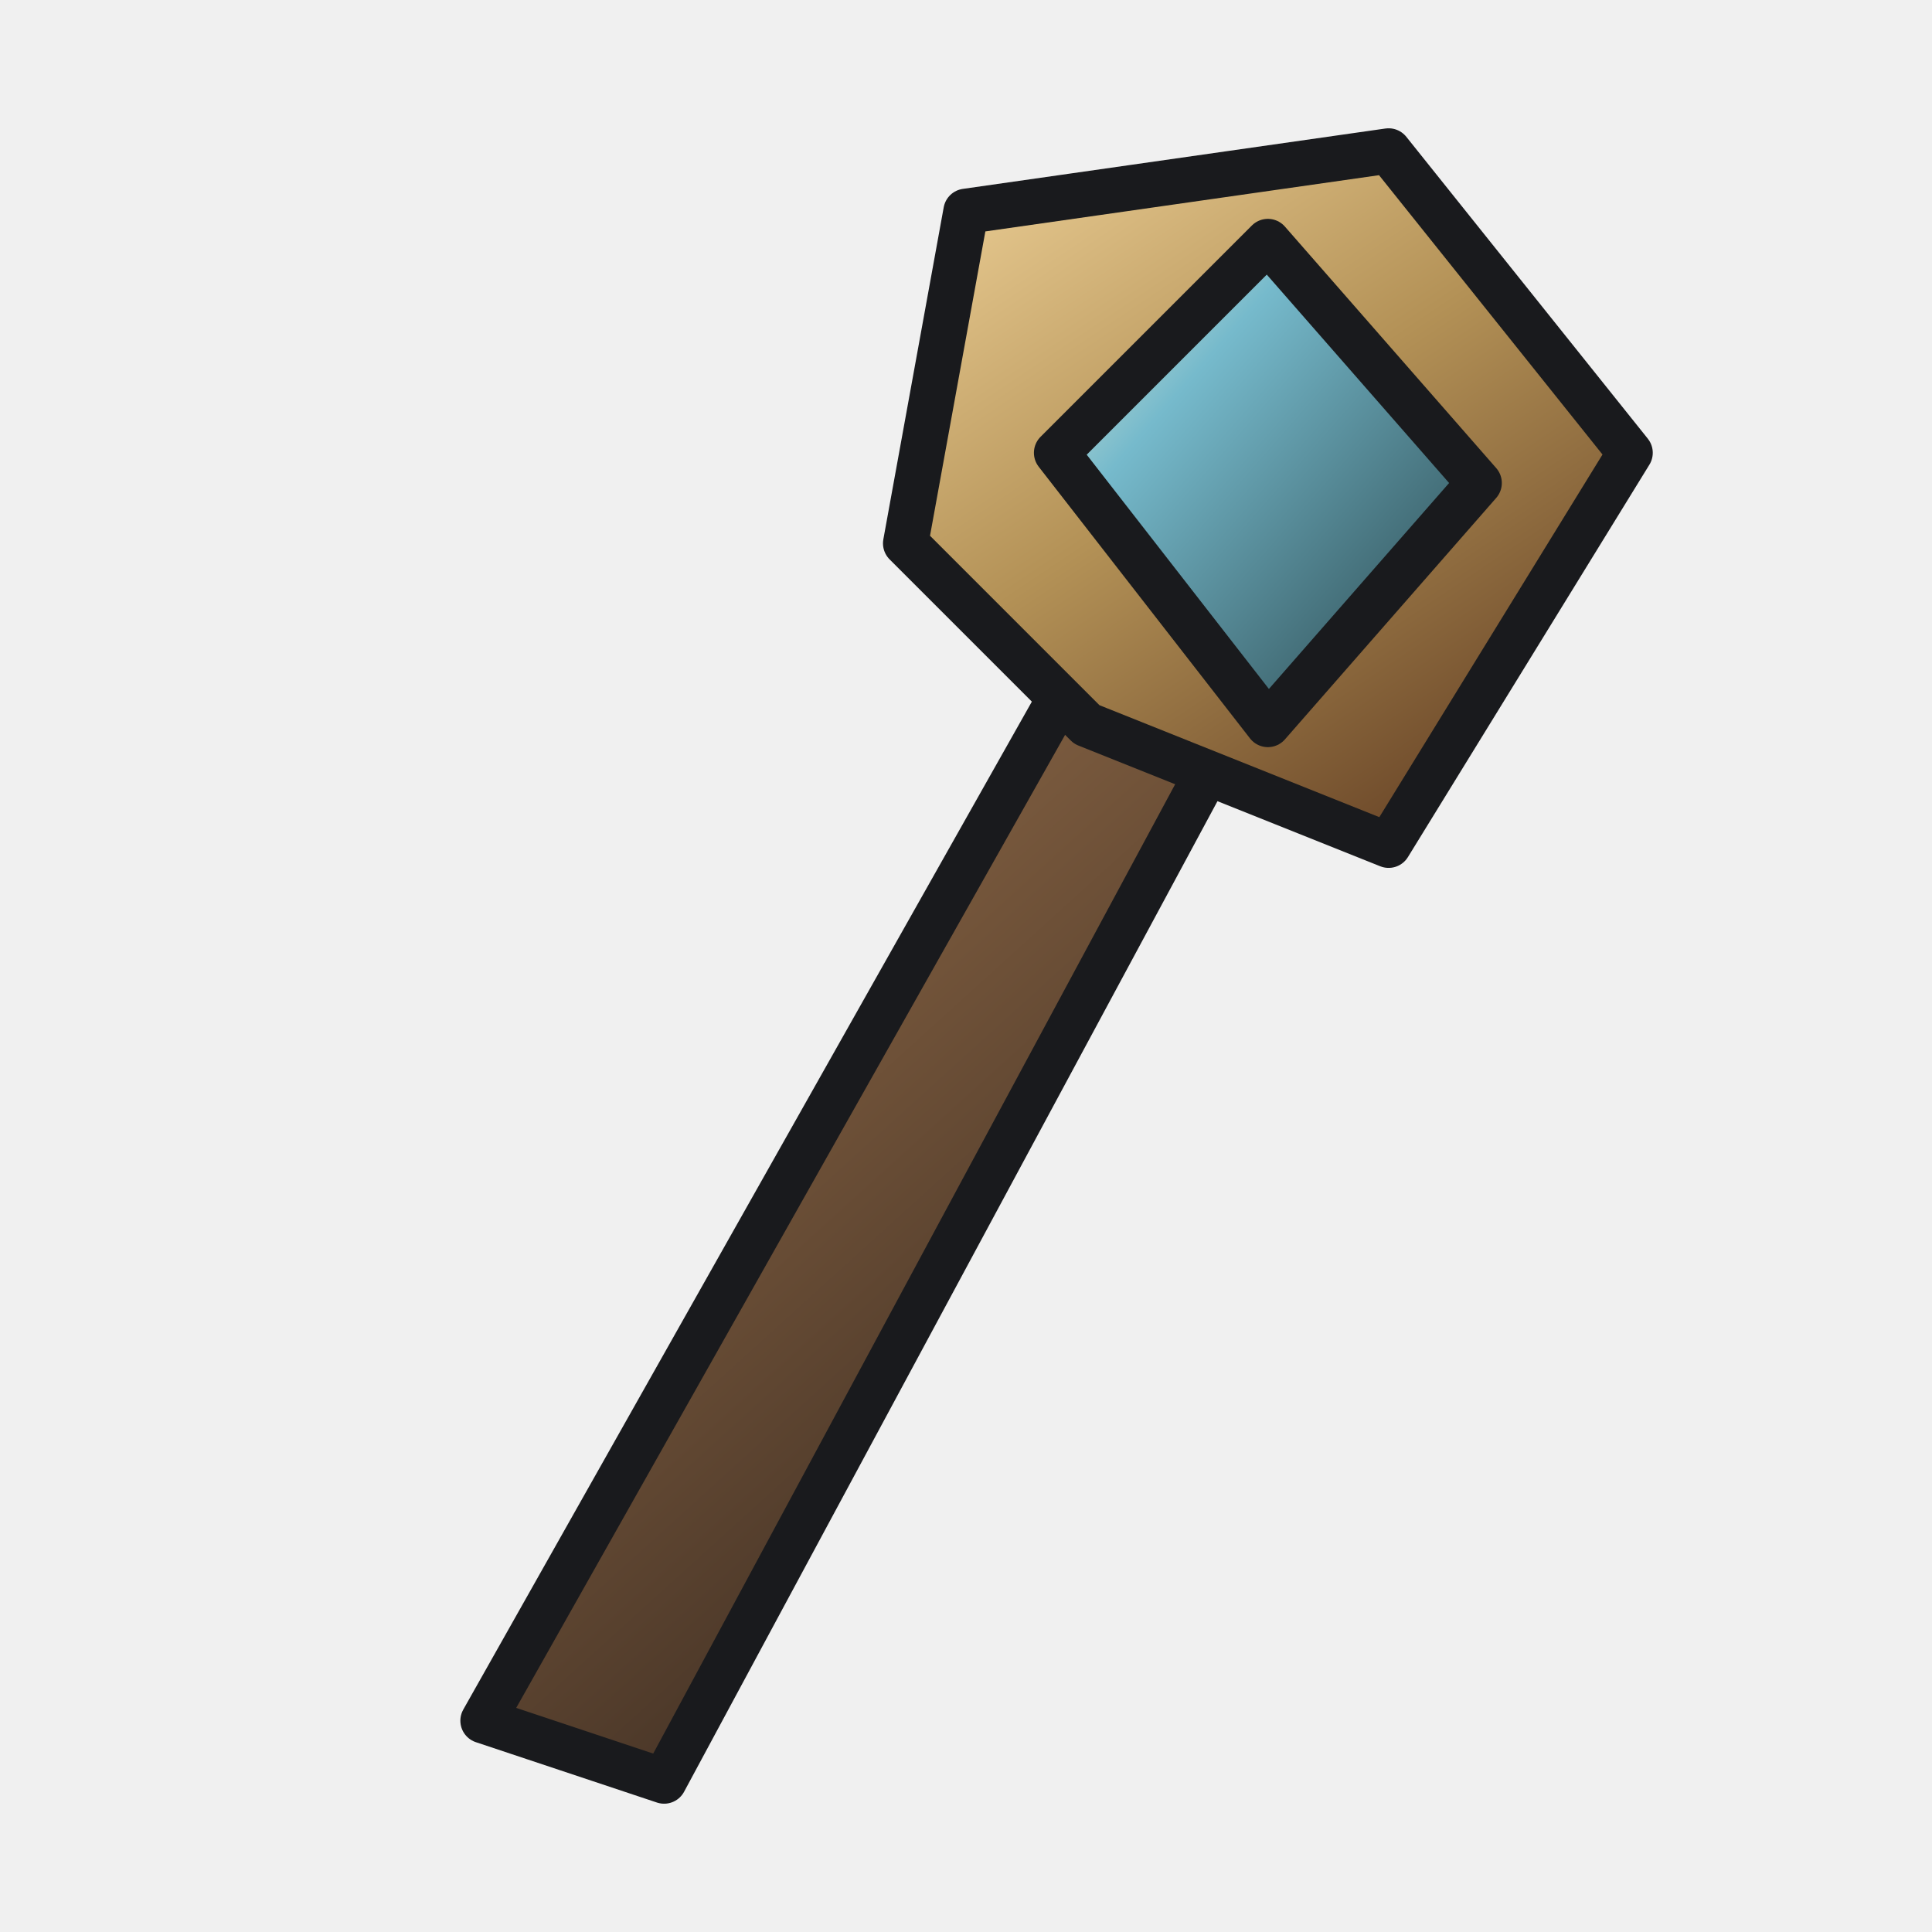
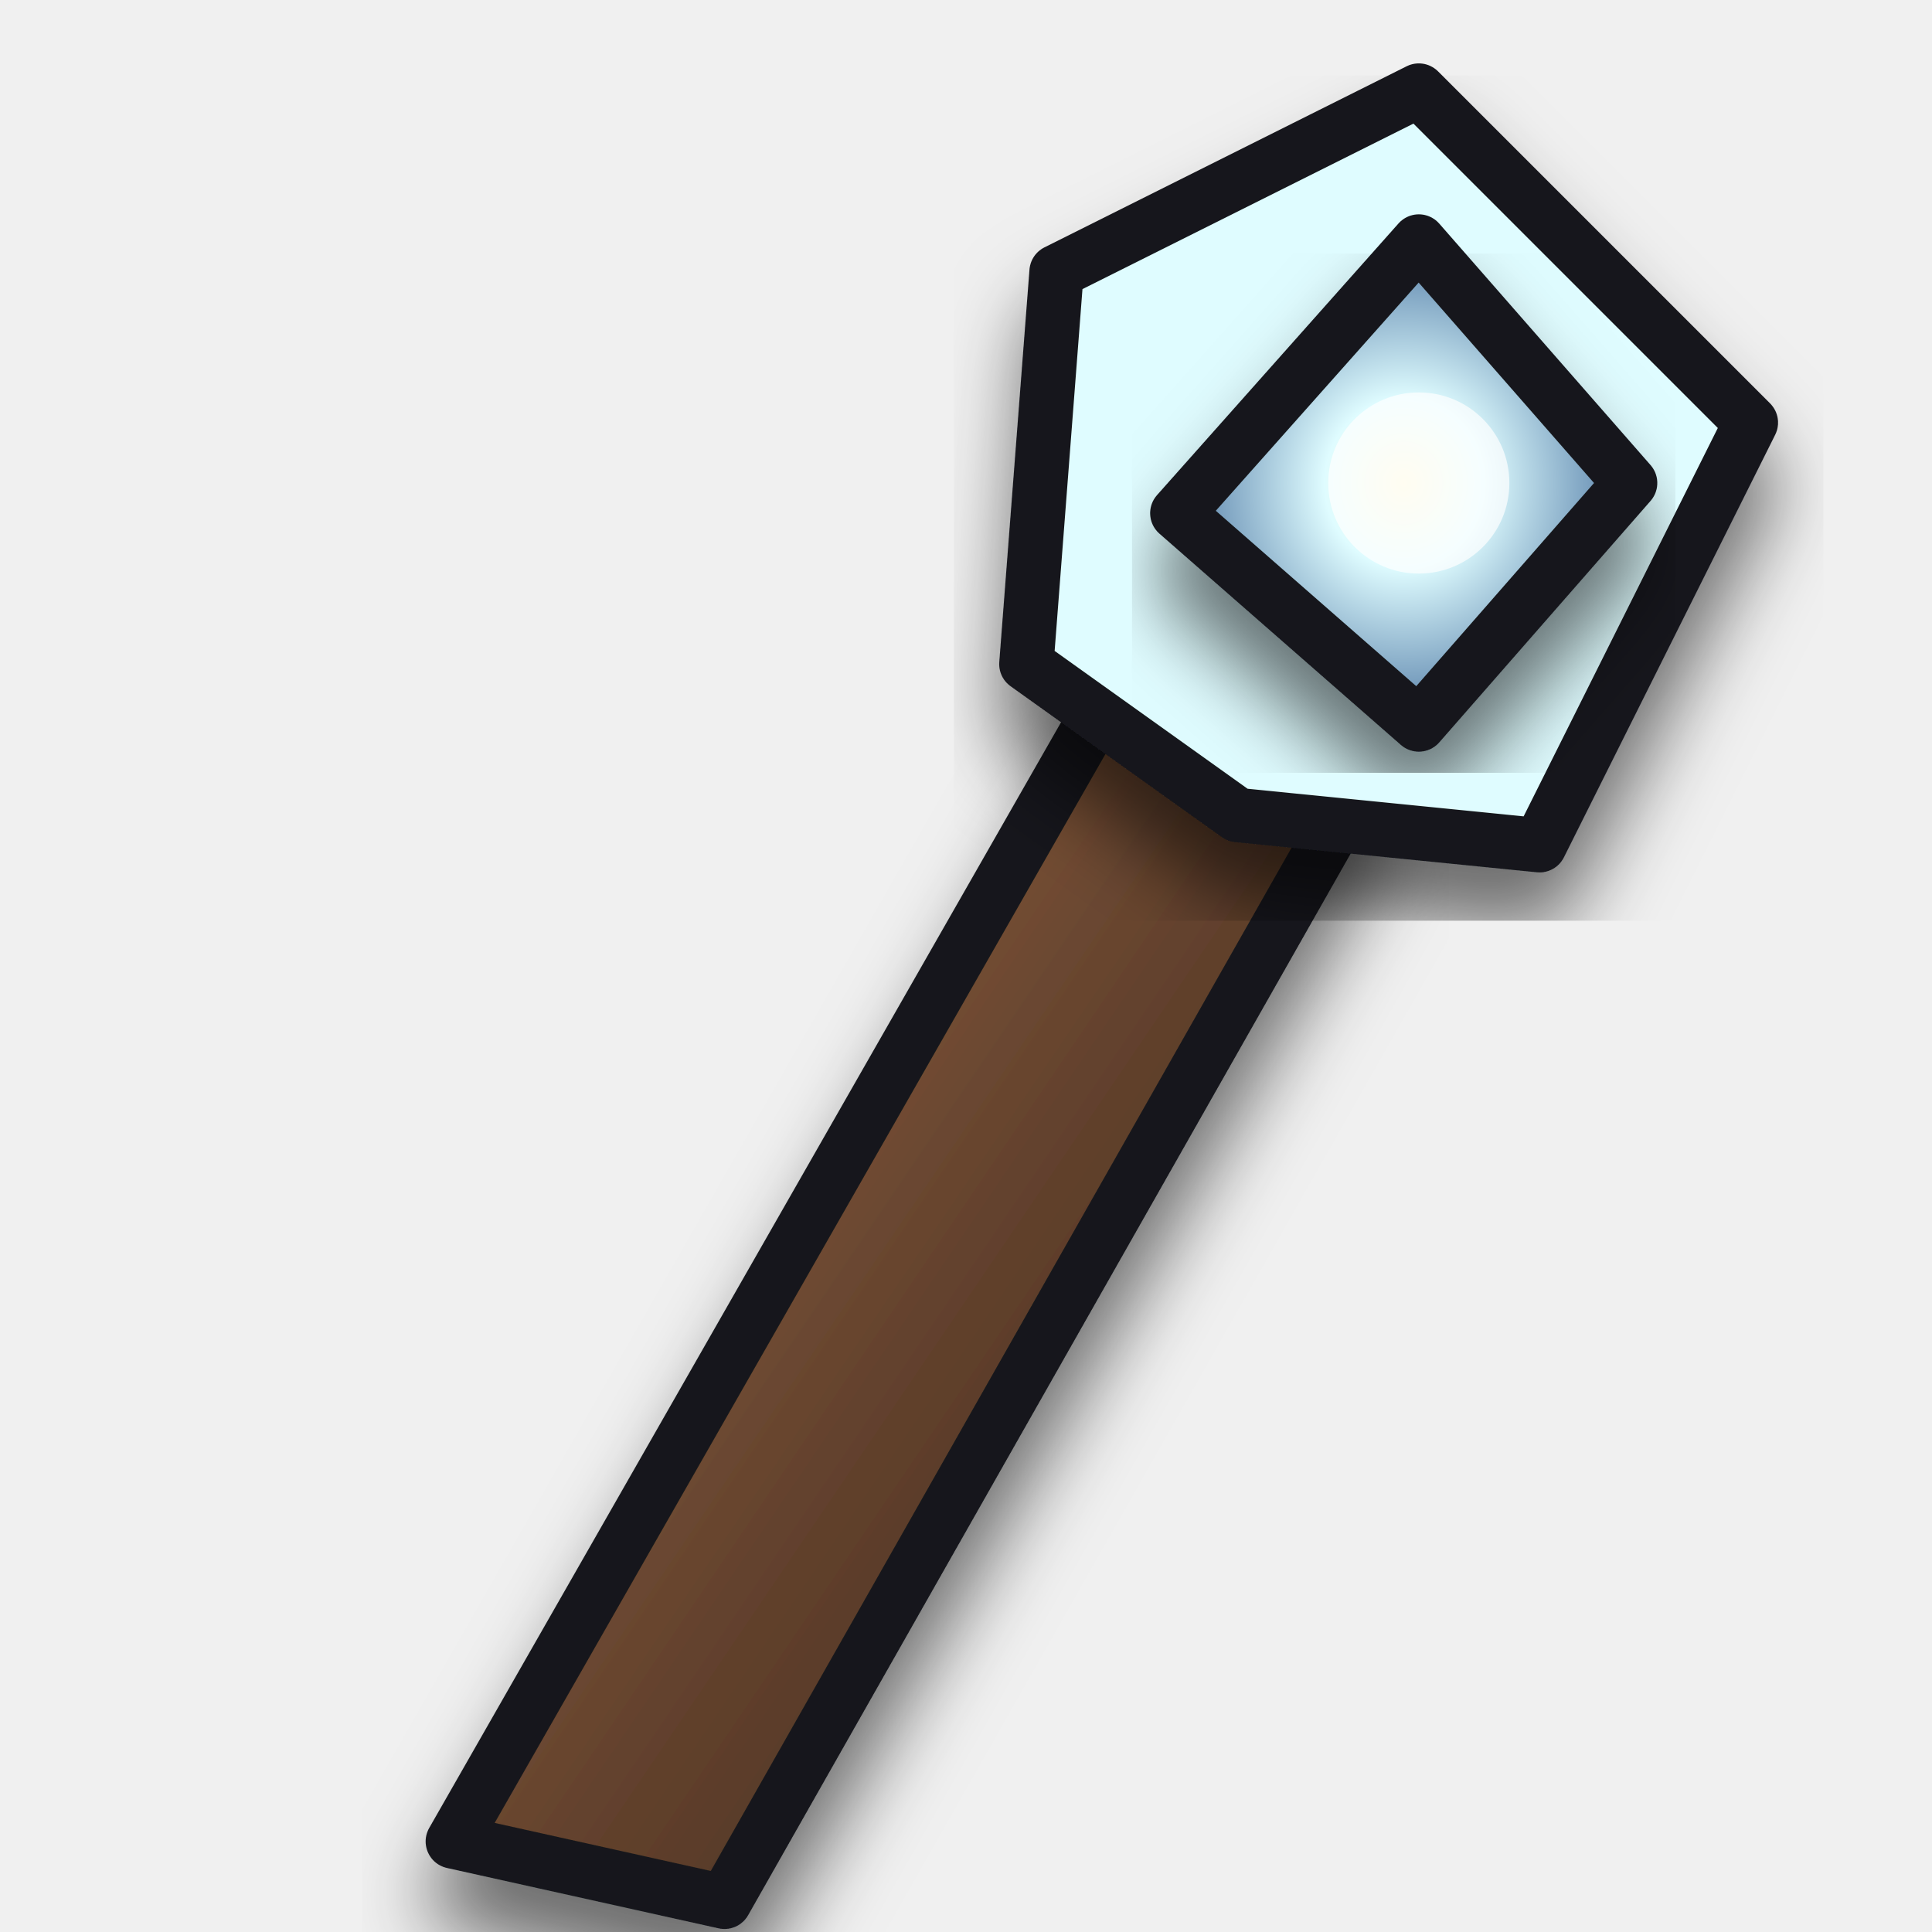
<svg xmlns="http://www.w3.org/2000/svg" viewBox="0 0 64 64" role="img">
  <defs>
-     <linearGradient id="metal" x2=".8" y2="1">
-       <stop stop-color="#d1d5cb" />
-       <stop offset=".44" stop-color="#788995" />
-       <stop offset=".55" stop-color="#b6c0be" />
-       <stop offset="1" stop-color="#394553" />
+     <linearGradient id="metal" x1="0" y1="0" x2="1" y2="1">
+       <stop stop-color="#a9e7ef" />
+       <stop offset=".5" stop-color="#557ea8" />
+       <stop offset=".72" stop-color="#a9e7ef" />
+       <stop offset="1" stop-color="#252a2d" />
    </linearGradient>
-     <linearGradient id="gold" x2=".7" y2="1">
-       <stop stop-color="#f0d39a" />
-       <stop offset=".5" stop-color="#b39156" />
-       <stop offset="1" stop-color="#6a4628" />
+     <linearGradient id="wood" x1="0" y1="0" x2="1" y2="1">
+       <stop stop-color="#b17b4e" />
+       <stop offset=".5" stop-color="#68452f" />
+       <stop offset="1" stop-color="#2f2019" />
    </linearGradient>
-     <linearGradient id="leather" x2=".6" y2="1">
-       <stop stop-color="#a57e58" />
-       <stop offset=".5" stop-color="#715339" />
-       <stop offset="1" stop-color="#372920" />
-     </linearGradient>
-     <linearGradient id="cloth" x2="1" y2="1">
-       <stop stop-color="#76bacc" />
-       <stop offset="1" stop-color="#252b30" />
-     </linearGradient>
-     <linearGradient id="gem" x2="1" y2="1">
-       <stop stop-color="#eff2d8" />
-       <stop offset=".3" stop-color="#76bacc" />
-       <stop offset="1" stop-color="#243e43" />
-     </linearGradient>
-     <linearGradient id="bone" x2="1" y2="1">
-       <stop stop-color="#f0e2ba" />
-       <stop offset="1" stop-color="#958363" />
-     </linearGradient>
-     <linearGradient id="leaf" x2="1" y2="1">
-       <stop stop-color="#a4b47c" />
-       <stop offset="1" stop-color="#3d5540" />
-     </linearGradient>
+     <radialGradient id="gem">
+       <stop stop-color="#fff7d1" />
+       <stop offset=".35" stop-color="#dffcff" />
+       <stop offset="1" stop-color="#557ea8" />
+     </radialGradient>
+     <filter id="sh">
+       <feDropShadow dx="0" dy="2" stdDeviation="1.3" flood-color="#000" flood-opacity=".55" />
+     </filter>
  </defs>
-   <g fill="url(#metal)" stroke="#191a1d" stroke-width="1.5" stroke-linejoin="round" stroke-linecap="round">
-     <path d="m16 57 22-39 5 2-21 39Z" fill="url(#leather)" />
-     <path d="M30 18 32 7 46 5 54 15 46 28 36 24Z" fill="url(#gold)" />
-     <path d="m35 15 7-7 7 8-7 8Z" fill="url(#gem)" />
+   <g>
+     <path d="M15 61 L39 19 L45 26 L24 63 Z" fill="url(#wood)" stroke="#17191b" stroke-width="1.8" stroke-linejoin="round" stroke-linecap="round" filter="url(#sh)" />
+     <path d="M34 22 L35 9 L47 3 L58 14 L51 28 L41 27 Z" fill="#dffcff" stroke="#17191b" stroke-width="1.8" stroke-linejoin="round" stroke-linecap="round" filter="url(#sh)" />
+     <path d="M39 17 L47 8 L54 16 L47 24 Z" fill="url(#gem)" stroke="#17191b" stroke-width="1.8" stroke-linejoin="round" stroke-linecap="round" filter="url(#sh)" />
+     <circle cx="47" cy="16" r="3" fill="#fff" opacity=".7" />
  </g>
</svg>
